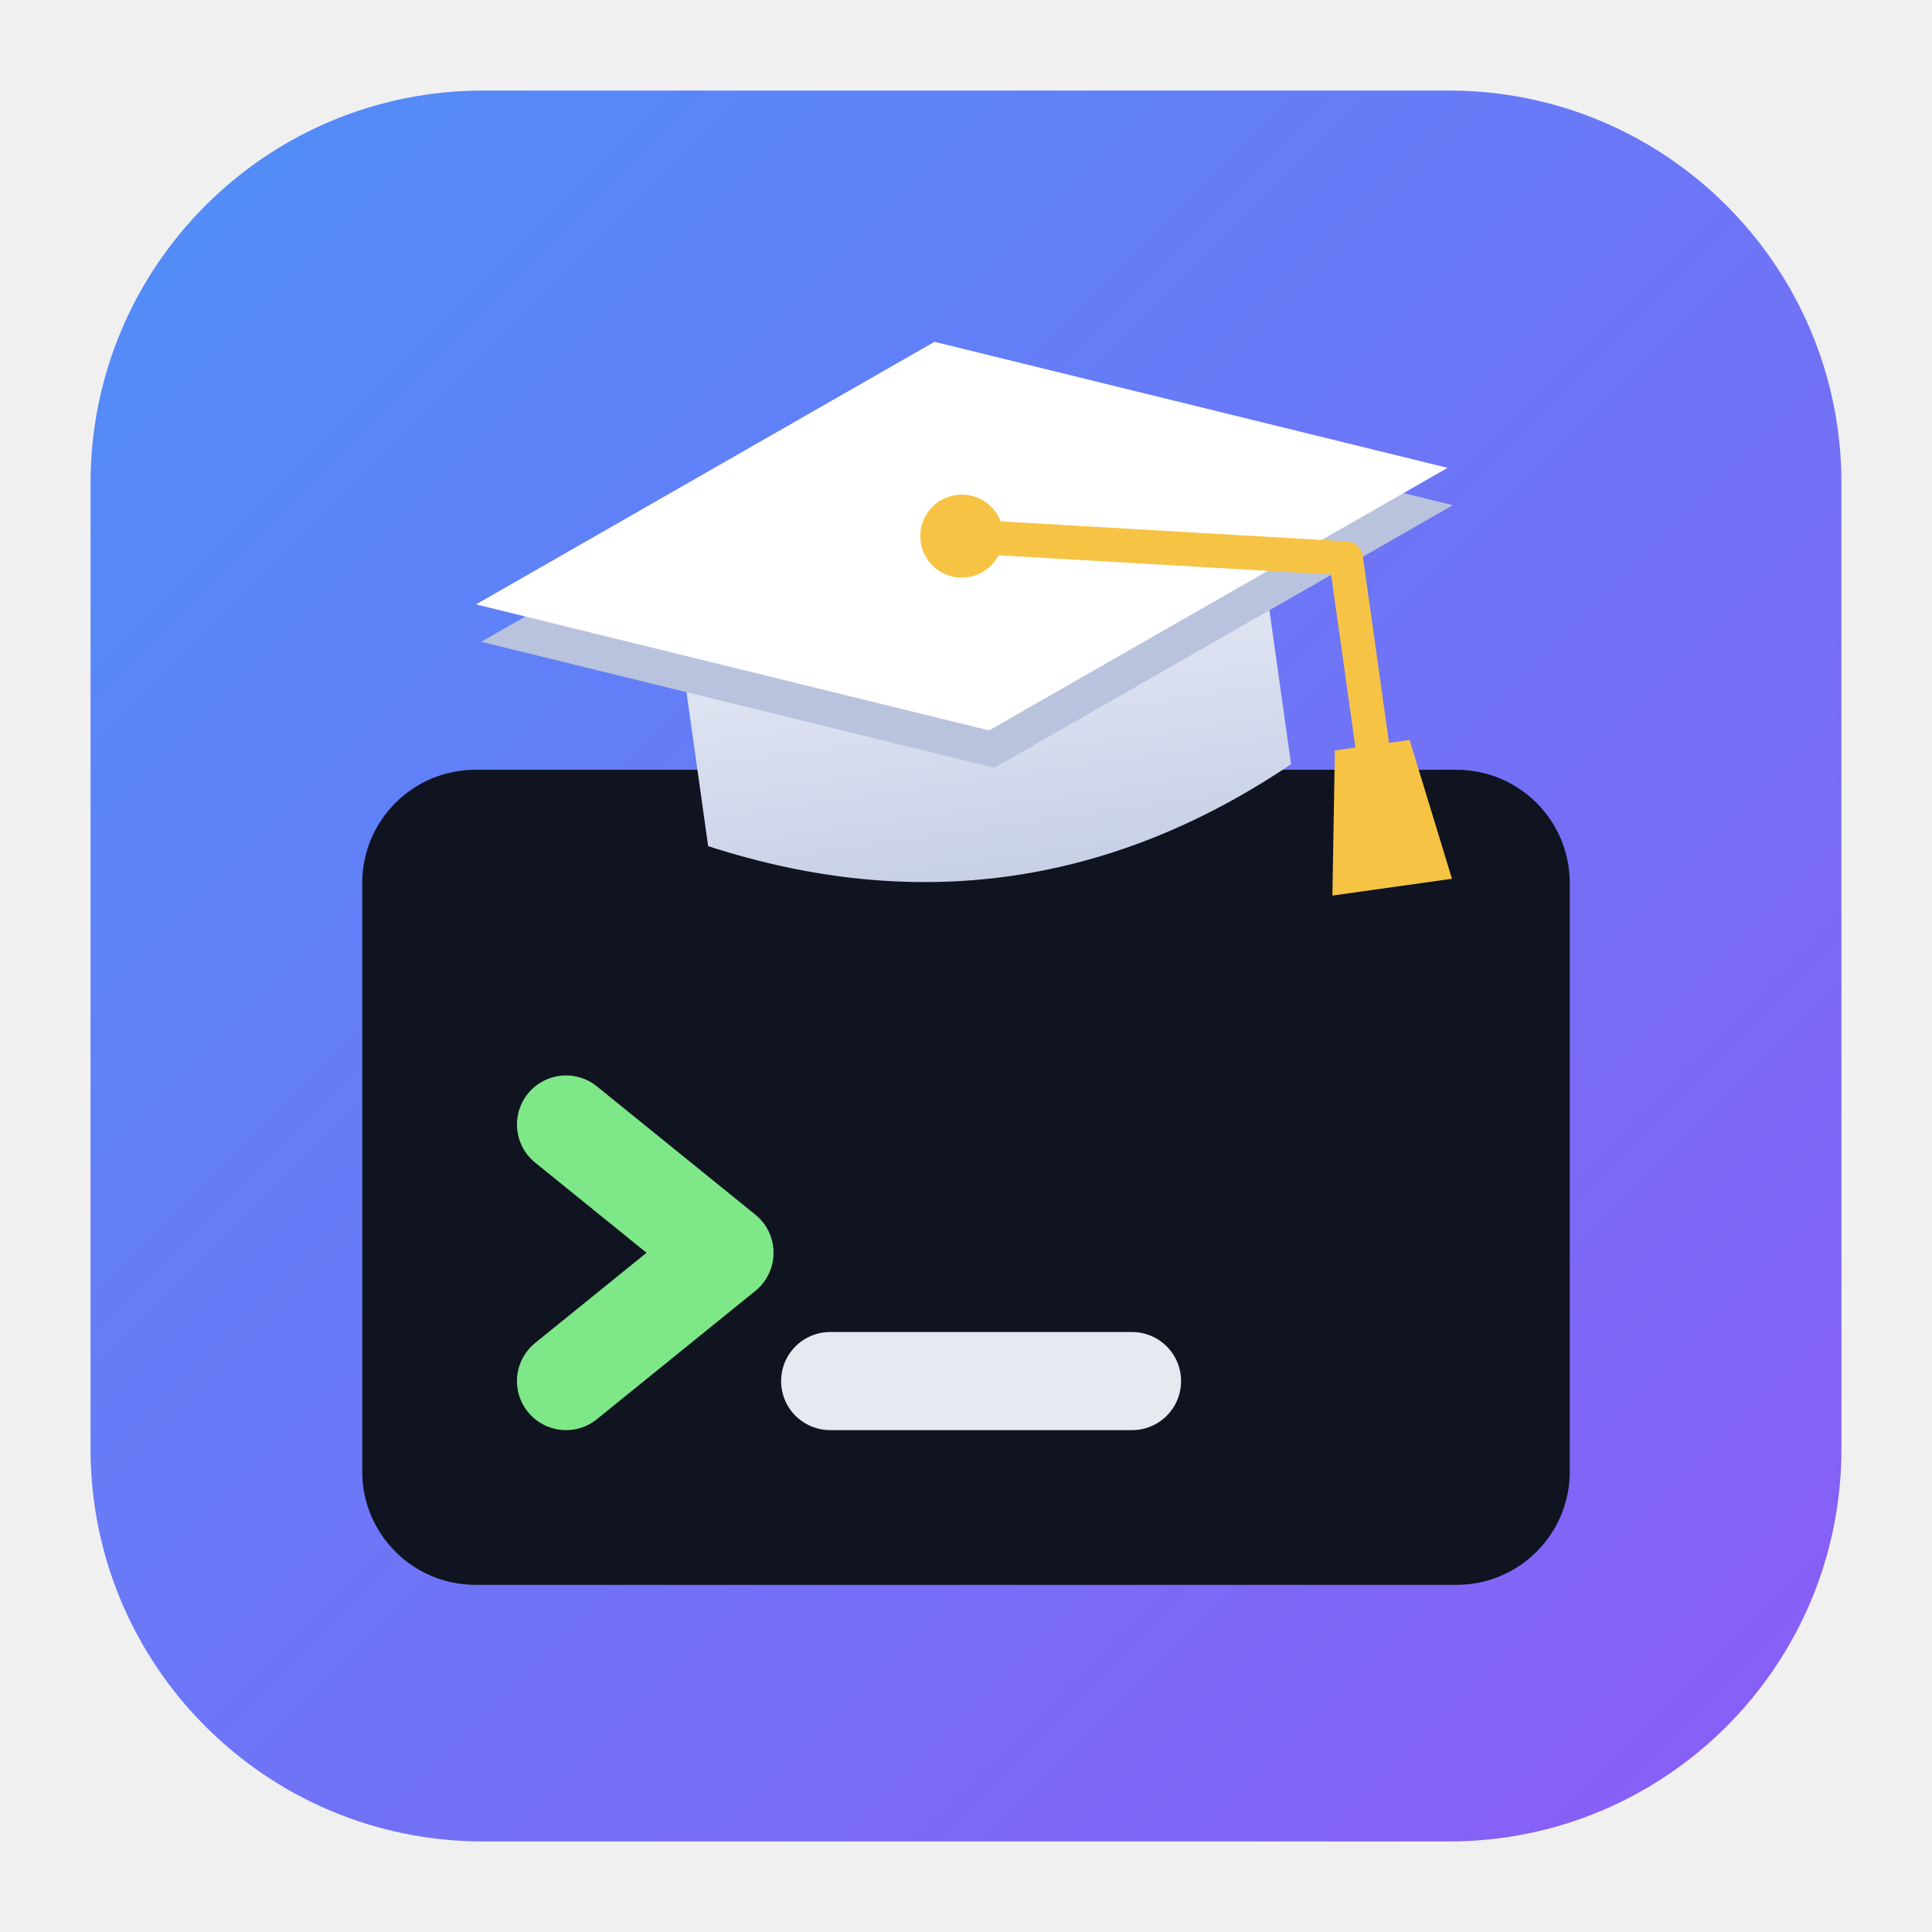
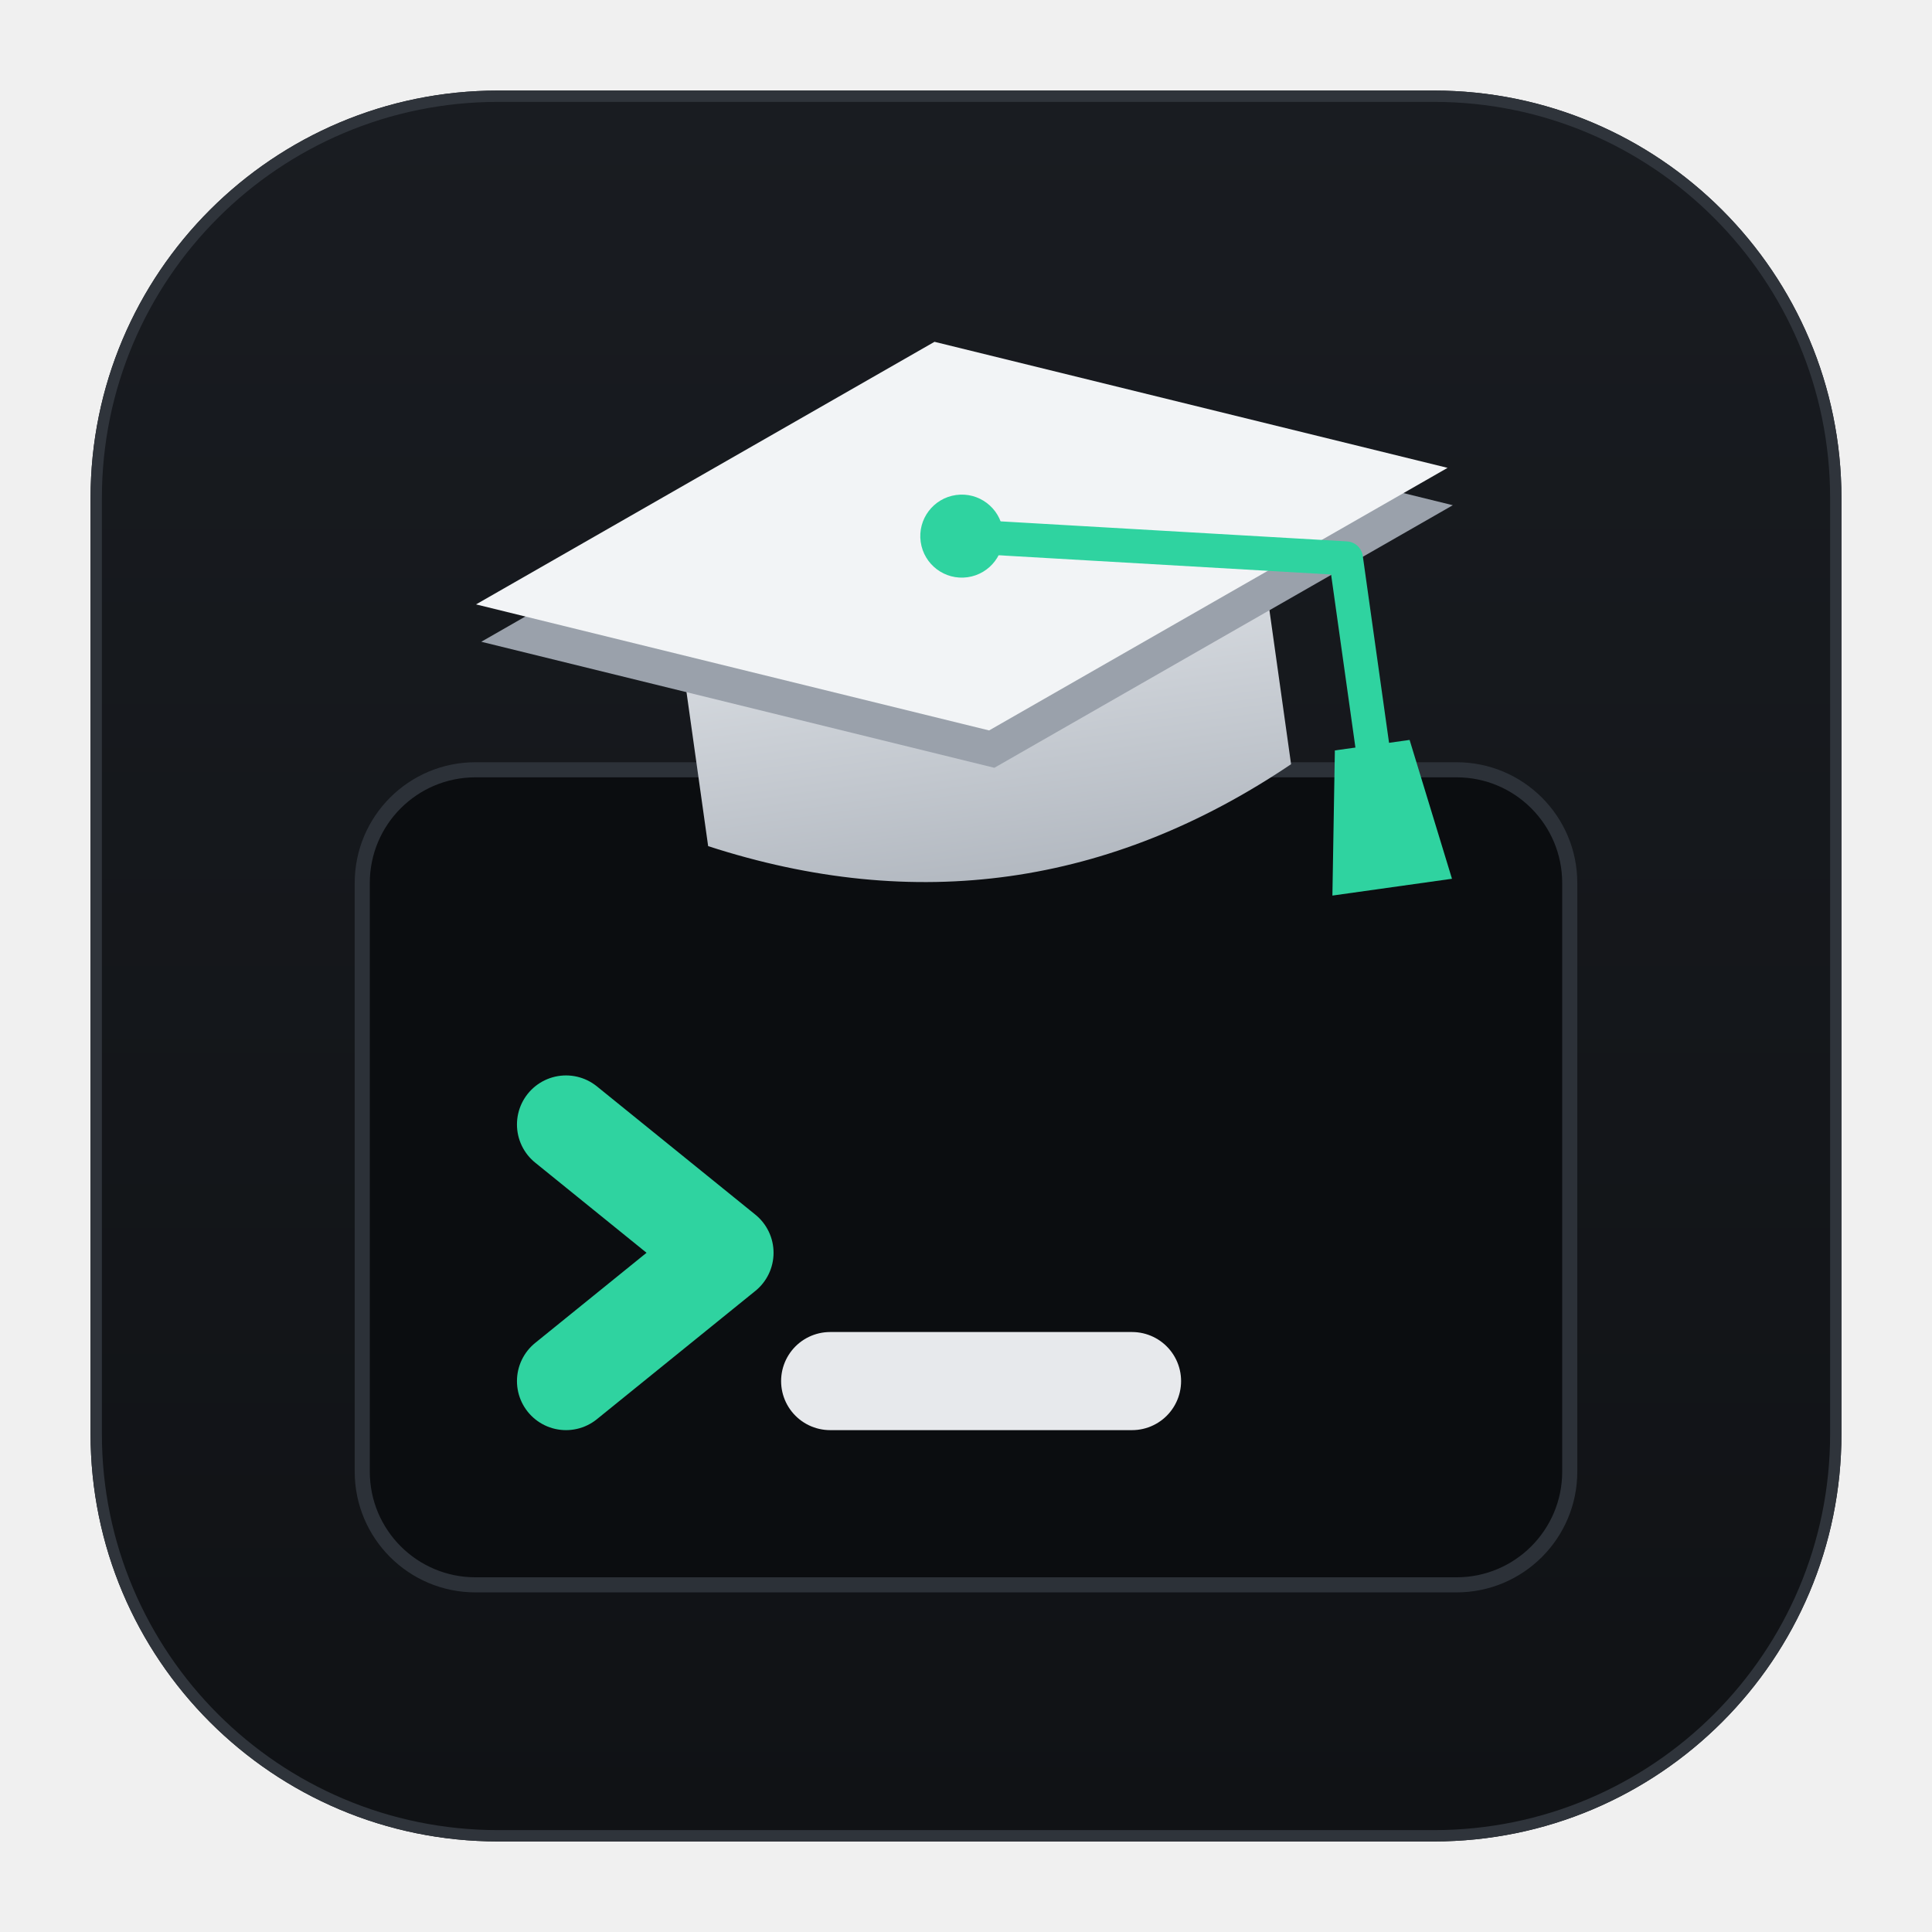
<svg xmlns="http://www.w3.org/2000/svg" viewBox="0 0 512 512">
  <defs>
-     <linearGradient id="bg" x1="0" y1="0" x2="1" y2="1">
-       <stop offset="0" stop-color="#4f8ff7" />
-       <stop offset="1" stop-color="#8b5cf6" />
+     <linearGradient id="bg" x1="0" y1="0" x2="0" y2="1">
+       <stop offset="0" stop-color="#191c21" />
+       <stop offset="1" stop-color="#101215" />
    </linearGradient>
    <linearGradient id="band" x1="0" y1="0" x2="0" y2="1">
-       <stop offset="0" stop-color="#e3e8f4" />
-       <stop offset="1" stop-color="#c8d0e6" />
+       <stop offset="0" stop-color="#d9dde2" />
+       <stop offset="1" stop-color="#b3b9c1" />
    </linearGradient>
  </defs>
-   <rect x="24" y="24" width="464" height="464" rx="104" fill="url(#bg)" />
-   <rect x="96" y="204" width="320" height="216" rx="30" fill="#0f1420" />
-   <polyline points="150,298 192,332 150,366" fill="none" stroke="#7ee787" stroke-width="26" stroke-linecap="round" stroke-linejoin="round" />
-   <line x1="220" y1="366" x2="300" y2="366" stroke="#e5e9f0" stroke-width="26" stroke-linecap="round" />
+   <rect x="24" y="24" width="464" height="464" rx="108" fill="url(#bg)" />
+   <rect x="25.5" y="25.5" width="461" height="461" rx="106.5" fill="none" stroke="#2f343b" stroke-width="3" />
+   <rect x="96" y="204" width="320" height="216" rx="30" fill="#0b0d10" stroke="#2c3138" stroke-width="4" />
+   <polyline points="150,298 192,332 150,366" fill="none" stroke="#2fd3a0" stroke-width="26" stroke-linecap="round" stroke-linejoin="round" />
+   <line x1="220" y1="366" x2="300" y2="366" stroke="#e7e9ec" stroke-width="26" stroke-linecap="round" />
  <g transform="rotate(-8 256 150)">
    <path d="M178 160 L178 214 Q256 252 334 214 L334 160 Z" fill="url(#band)" />
-     <path d="M126 152 L256 100 L386 152 L256 204 Z" fill="#b9c3dd" />
-     <path d="M126 142 L256 90 L386 142 L256 194 Z" fill="#ffffff" />
-     <path d="M256 142 L356 162 L356 214" fill="none" stroke="#f6c344" stroke-width="9" stroke-linecap="round" stroke-linejoin="round" />
-     <path d="M346 212 h20 l6 38 h-32 z" fill="#f6c344" />
-     <circle cx="256" cy="142" r="11" fill="#f6c344" />
+     <path d="M126 152 L256 100 L386 152 L256 204 Z" fill="#9aa1ab" />
+     <path d="M126 142 L256 90 L386 142 L256 194 Z" fill="#f2f4f6" />
+     <path d="M256 142 L356 162 L356 214" fill="none" stroke="#2fd3a0" stroke-width="9" stroke-linecap="round" stroke-linejoin="round" />
+     <path d="M346 212 h20 l6 38 h-32 z" fill="#2fd3a0" />
+     <circle cx="256" cy="142" r="11" fill="#2fd3a0" />
  </g>
</svg>
